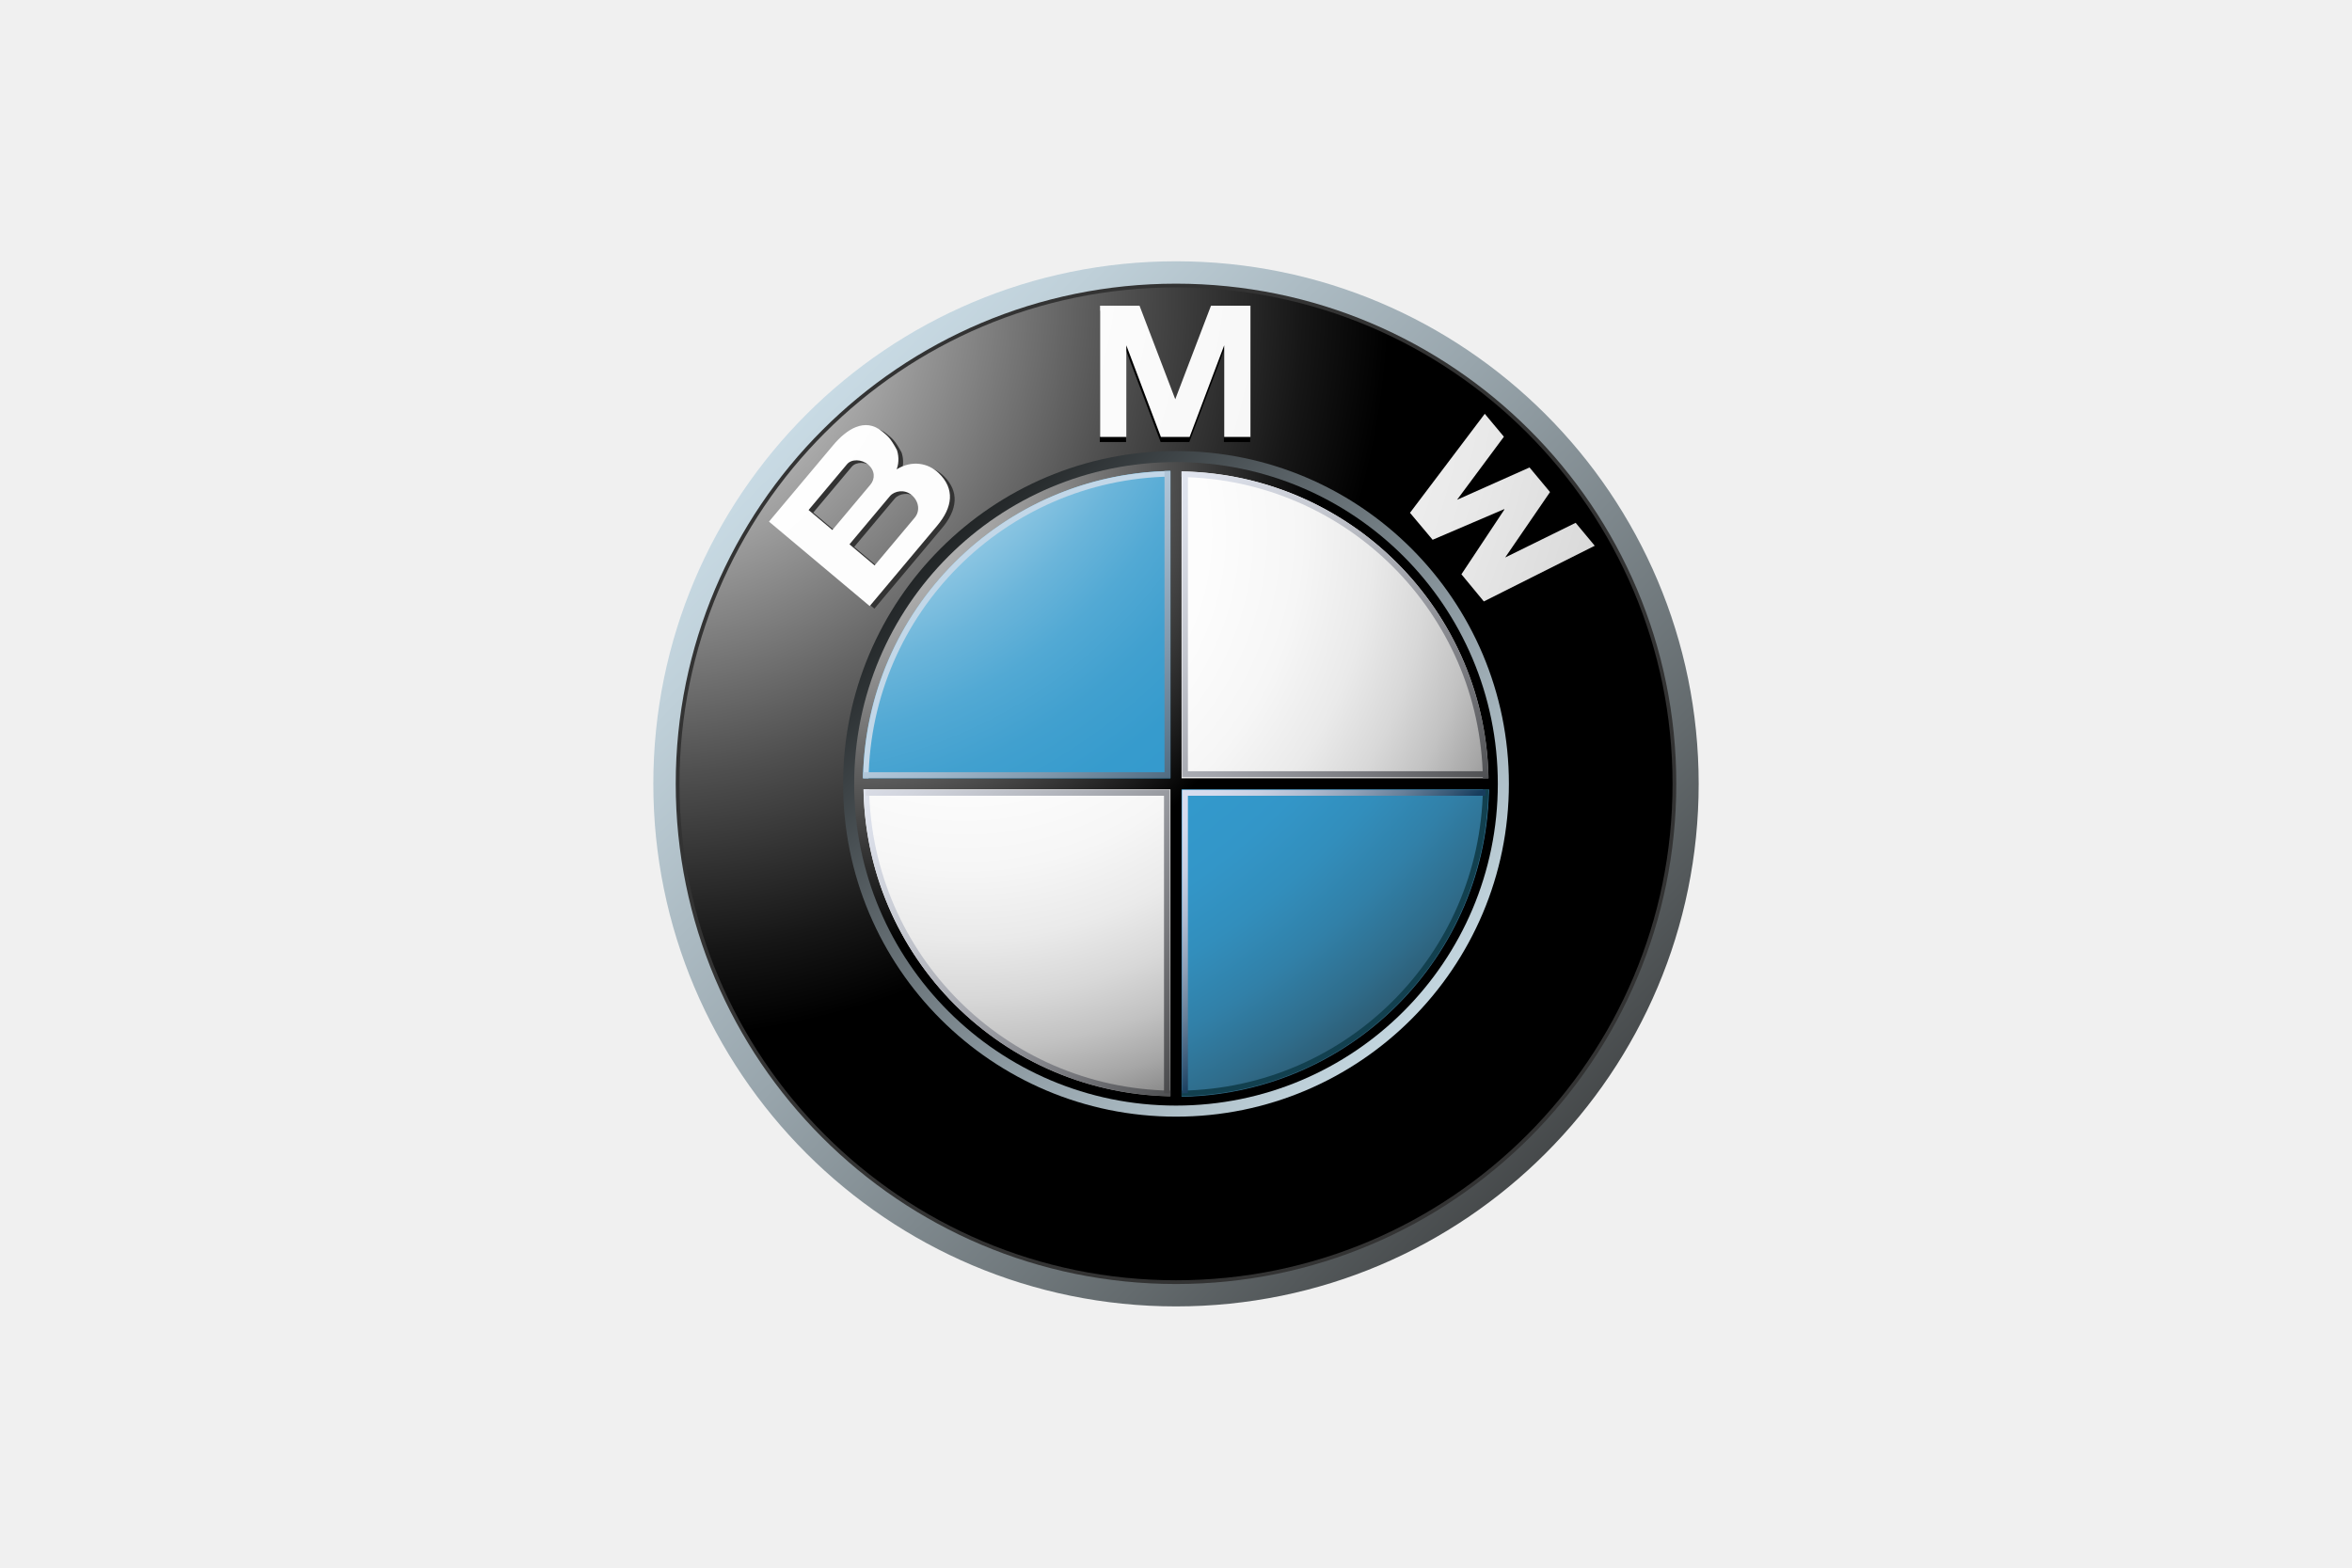
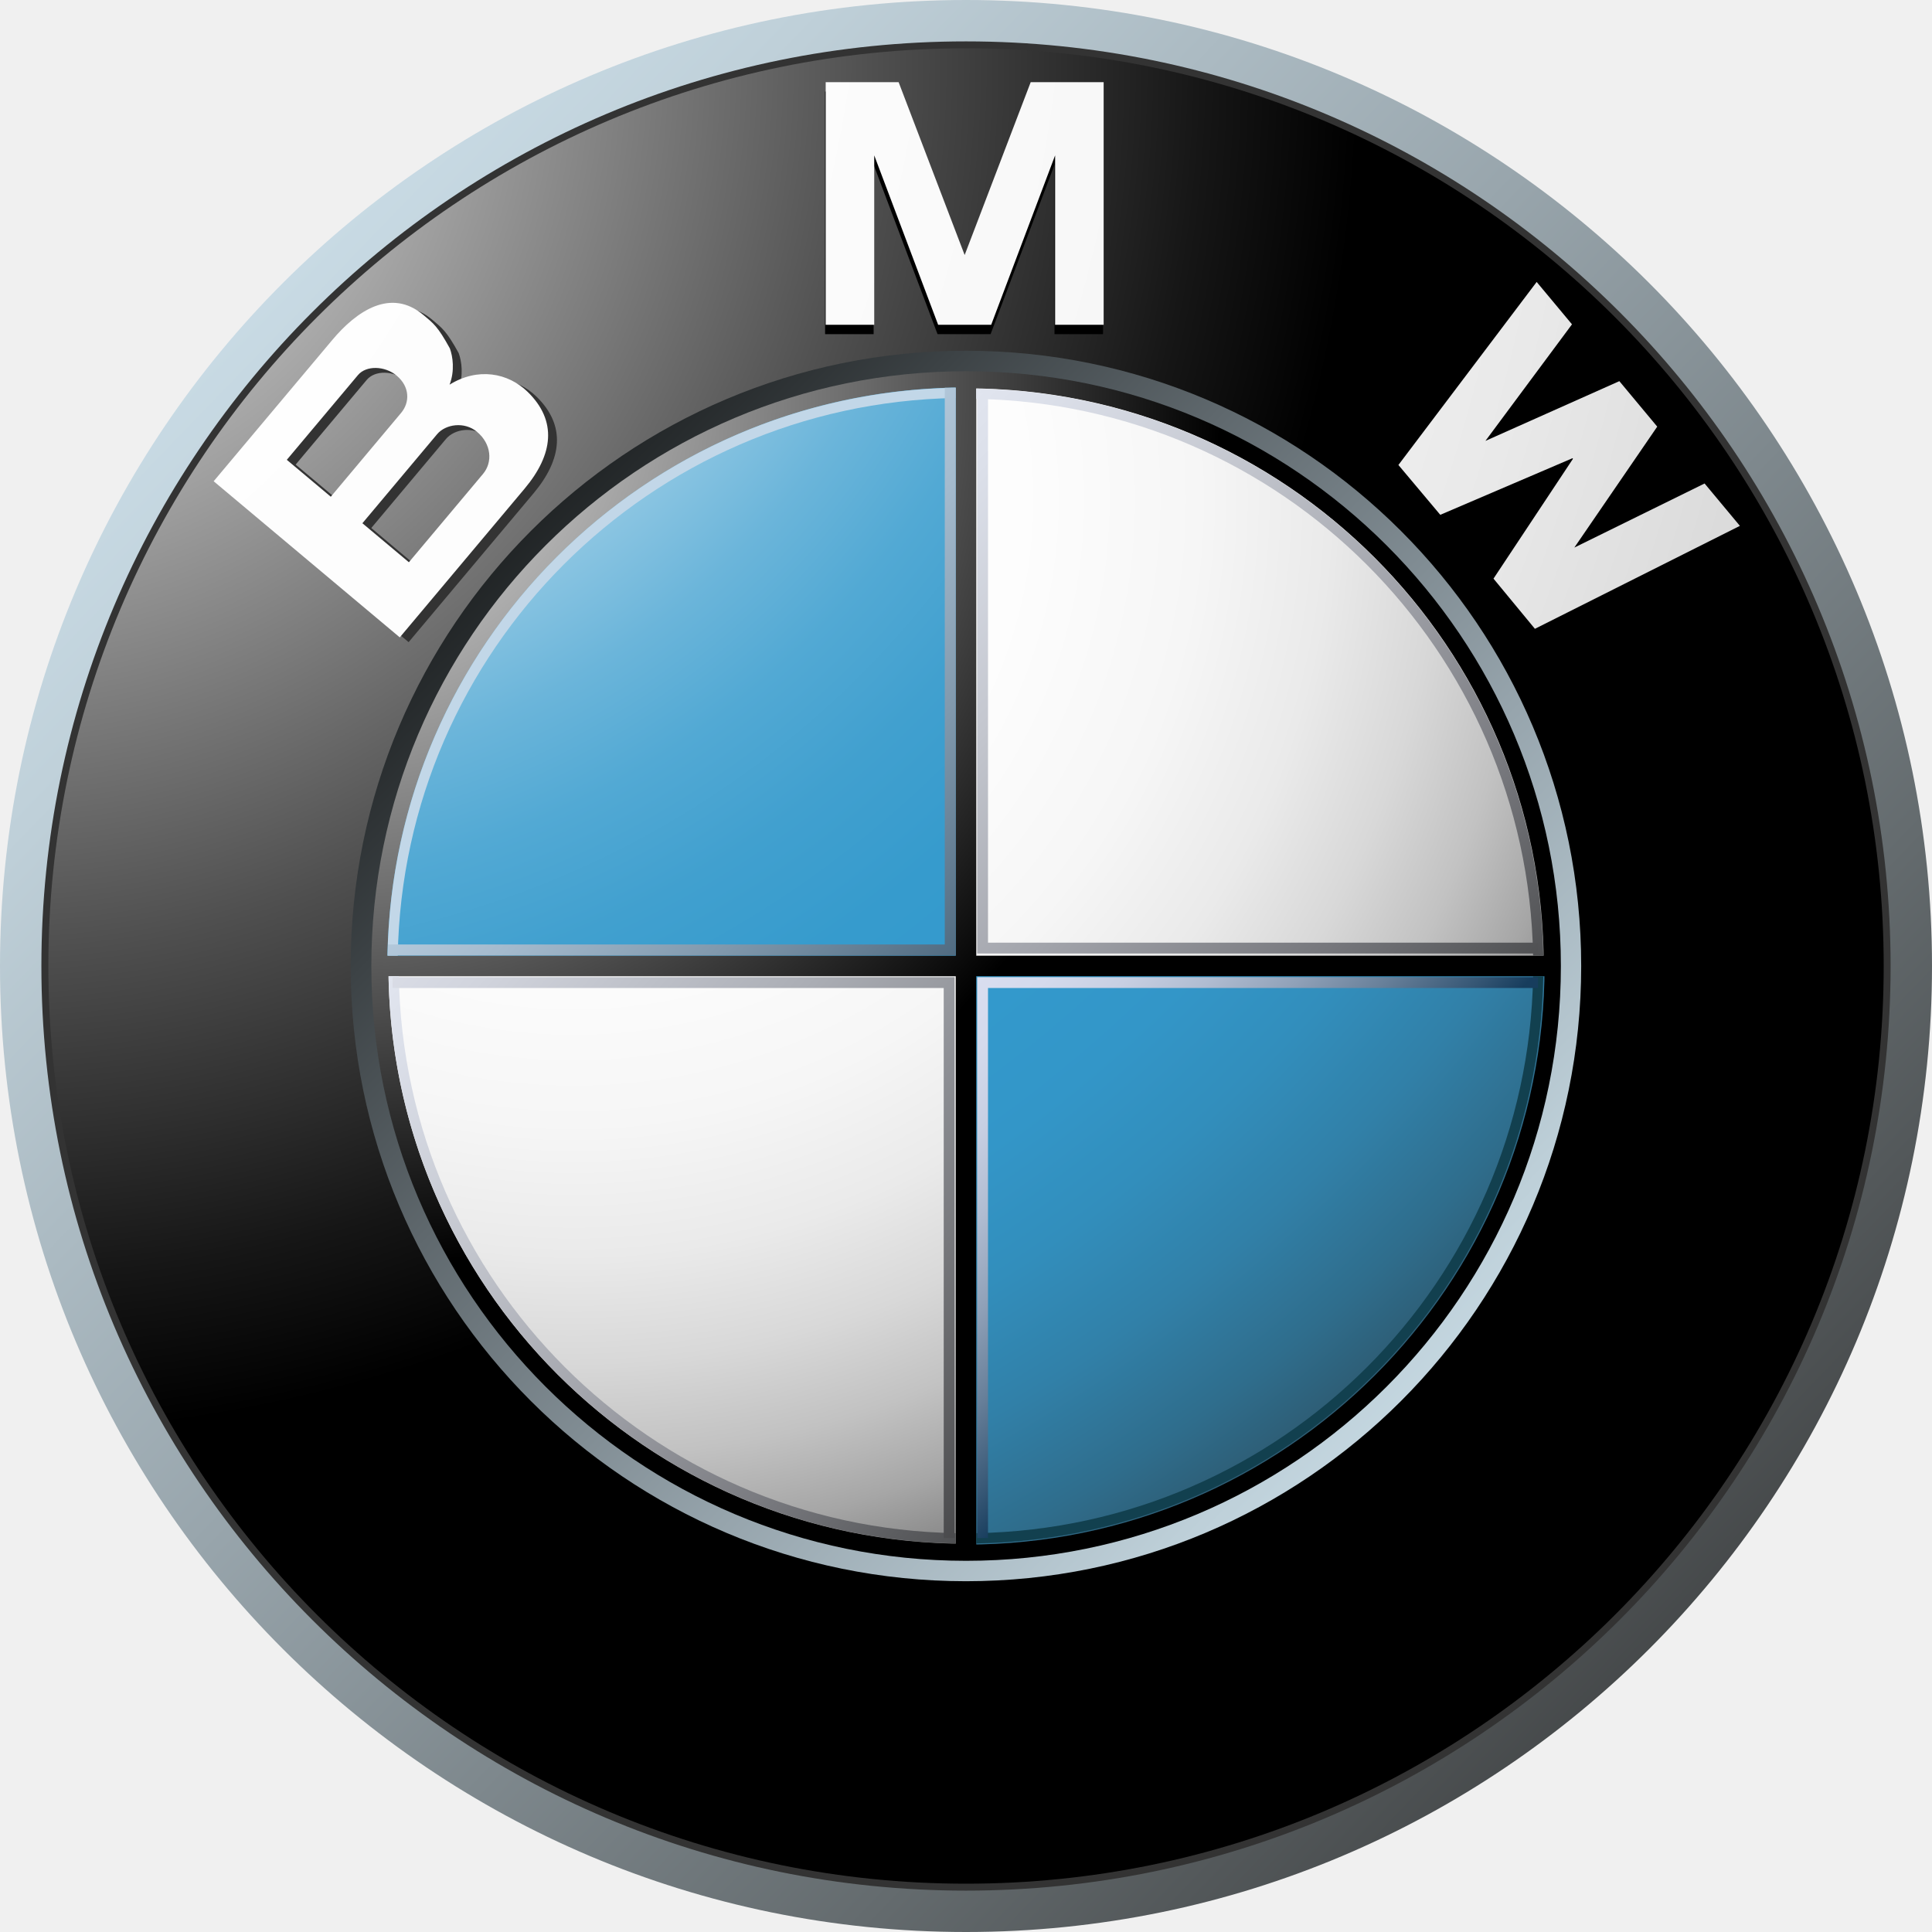
- <svg xmlns="http://www.w3.org/2000/svg" xmlns:xlink="http://www.w3.org/1999/xlink" height="800" width="1200" viewBox="-152.058 -253.424 1317.832 1520.544">
-   <linearGradient y2="984.588" y1="-54.648" x2="1001.25" x1="-74.197" gradientUnits="userSpaceOnUse" id="e">
-     <stop stop-color="#dff4ff" offset="0" />
-     <stop stop-color="#d6eaf5" offset=".098" />
-     <stop stop-color="#bfd0d9" offset=".268" />
-     <stop stop-color="#98a5ac" offset=".488" />
-     <stop stop-color="#646b6e" offset=".747" />
-     <stop stop-color="#2b2b2b" offset="1" />
-   </linearGradient>
-   <radialGradient r="720.108" gradientUnits="userSpaceOnUse" cy="33.522" cx="-6.317" id="f">
-     <stop stop-color="#fff" offset="0" />
-     <stop stop-color="#a8a8a8" offset=".306" />
-     <stop stop-color="#4f4f4f" offset=".646" />
-     <stop stop-color="#161616" offset=".885" />
-     <stop offset="1" />
-   </radialGradient>
-   <linearGradient y2="966.733" y1="304.847" x2="738.989" x1="54.041" gradientUnits="userSpaceOnUse" gradientTransform="rotate(180 465.488 584.653)" id="g">
-     <stop stop-color="#dff4ff" offset="0" />
-     <stop stop-color="#d6eaf5" offset=".086" />
-     <stop stop-color="#bed0d9" offset=".233" />
-     <stop stop-color="#96a4ac" offset=".424" />
-     <stop stop-color="#5f686d" offset=".652" />
-     <stop stop-color="#1a1d1e" offset=".907" />
-     <stop offset="1" />
-   </linearGradient>
-   <linearGradient id="a">
-     <stop stop-color="#fff" offset="0" />
-     <stop stop-color="#fdfdfd" offset=".31" />
-     <stop stop-color="#f6f6f6" offset=".451" />
-     <stop stop-color="#e9e9e9" offset=".557" />
-     <stop stop-color="#d7d7d7" offset=".646" />
-     <stop stop-color="#bfbfbf" offset=".724" />
-     <stop stop-color="#a2a2a2" offset=".794" />
-     <stop stop-color="gray" offset=".859" />
-     <stop stop-color="#575757" offset=".92" />
-     <stop stop-color="#2b2b2b" offset=".975" />
-     <stop stop-color="#141414" offset="1" />
-   </linearGradient>
-   <radialGradient xlink:href="#a" r="1730.313" gradientUnits="userSpaceOnUse" cy="-39.812" cx="-135.647" id="h" />
-   <radialGradient xlink:href="#a" r="1730.461" gradientUnits="userSpaceOnUse" cy="-39.812" cx="-135.723" id="i" />
-   <radialGradient xlink:href="#a" r="1731.787" gradientUnits="userSpaceOnUse" cy="-40.32" cx="-135.817" id="j" />
-   <linearGradient id="b">
-     <stop stop-color="#e6e6e6" offset="0" />
-     <stop stop-color="#d6d6d6" offset=".104" />
-     <stop stop-color="#adadad" offset=".307" />
-     <stop stop-color="#6c6c6c" offset=".588" />
-     <stop stop-color="#121212" offset=".933" />
-     <stop offset="1" />
-   </linearGradient>
-   <radialGradient xlink:href="#b" r="466.718" gradientUnits="userSpaceOnUse" cy="200.075" cx="174.253" id="k" />
-   <radialGradient r="678.742" gradientUnits="userSpaceOnUse" cy="262.848" cx="301.906" id="l">
-     <stop stop-color="#fff" offset="0" />
-     <stop stop-color="#fdfdfd" offset=".344" />
-     <stop stop-color="#f6f6f6" offset=".481" />
-     <stop stop-color="#eaeaea" offset=".582" />
-     <stop stop-color="#d8d8d8" offset=".665" />
-     <stop stop-color="#c2c2c2" offset=".737" />
-     <stop stop-color="#a6a6a6" offset=".802" />
-     <stop stop-color="#848484" offset=".86" />
-     <stop stop-color="#5f5f5f" offset=".913" />
-     <stop stop-color="#404040" offset=".949" />
-     <stop stop-color="#404040" offset=".957" />
-     <stop stop-color="#404040" offset="1" />
-     <stop offset="1" />
-   </radialGradient>
-   <linearGradient id="c">
-     <stop stop-color="#fff" offset=".169" />
-     <stop stop-color="#e0eff7" offset=".196" />
-     <stop stop-color="#b2d9ec" offset=".241" />
-     <stop stop-color="#8bc5e2" offset=".287" />
-     <stop stop-color="#6bb5da" offset=".335" />
-     <stop stop-color="#52a9d4" offset=".384" />
-     <stop stop-color="#41a0cf" offset=".436" />
-     <stop stop-color="#369bcd" offset=".491" />
-     <stop stop-color="#39c" offset=".556" />
-     <stop stop-color="#3396c8" offset=".606" />
-     <stop stop-color="#328ebc" offset=".655" />
-     <stop stop-color="#3180a8" offset=".705" />
-     <stop stop-color="#2f6d8c" offset=".754" />
-     <stop stop-color="#2d5468" offset=".803" />
-     <stop stop-color="#2a373d" offset=".851" />
-     <stop stop-color="#292929" offset=".871" />
-   </linearGradient>
-   <radialGradient xlink:href="#c" r="1202.06" gradientUnits="userSpaceOnUse" cy="5.56" cx="102.618" id="m" />
-   <radialGradient xlink:href="#c" r="1202.037" gradientUnits="userSpaceOnUse" cy="5.551" cx="102.618" id="n" />
-   <radialGradient xlink:href="#b" r="457.773" gradientUnits="userSpaceOnUse" cy="205.954" cx="180.627" id="o" />
-   <linearGradient id="d">
-     <stop stop-color="#f0f4ff" offset="0" />
-     <stop stop-color="#ebeff9" offset=".109" />
-     <stop stop-color="#dce0ea" offset=".247" />
-     <stop stop-color="#c4c7cf" offset=".403" />
-     <stop stop-color="#a2a4ab" offset=".57" />
-     <stop stop-color="#76777c" offset=".747" />
-     <stop stop-color="#414243" offset=".929" />
-     <stop stop-color="#2b2b2b" offset="1" />
-   </linearGradient>
-   <linearGradient y2="523.042" y1="91.655" xlink:href="#d" x2="893.253" x1="446.835" gradientUnits="userSpaceOnUse" id="p" />
-   <linearGradient y2="887.265" y1="455.87" xlink:href="#d" x2="530.914" x1="84.488" gradientUnits="userSpaceOnUse" id="q" />
-   <linearGradient y2="525.736" y1="302.041" x2="531.948" x1="300.459" gradientUnits="userSpaceOnUse" id="r">
-     <stop stop-color="#c2d7e8" offset="0" />
-     <stop stop-color="#bacfe1" offset=".134" />
-     <stop stop-color="#a4bacd" offset=".343" />
-     <stop stop-color="#8098ac" offset=".6" />
-     <stop stop-color="#4e697f" offset=".894" />
-     <stop stop-color="#3a566d" offset="1" />
-   </linearGradient>
-   <linearGradient y2="783.908" y1="356.854" x2="626.458" x1="184.524" gradientUnits="userSpaceOnUse" id="s">
-     <stop stop-color="#f0f4ff" offset="0" />
-     <stop stop-color="#e8ebf6" offset=".097" />
-     <stop stop-color="#d1d4dd" offset=".257" />
-     <stop stop-color="#abaeb5" offset=".459" />
-     <stop stop-color="#78797d" offset=".695" />
-     <stop stop-color="#363637" offset=".958" />
-     <stop stop-color="#2b2b2b" offset="1" />
-   </linearGradient>
-   <linearGradient y2="665.066" y1="515.267" x2="665.275" x1="510.257" gradientUnits="userSpaceOnUse" id="t">
-     <stop stop-color="#d9def0" offset="0" />
-     <stop stop-color="#d4daec" offset=".123" />
-     <stop stop-color="#c7cfe2" offset=".263" />
-     <stop stop-color="#b0bcd1" offset=".411" />
-     <stop stop-color="#90a1b8" offset=".566" />
-     <stop stop-color="#677f99" offset=".725" />
-     <stop stop-color="#355674" offset=".885" />
-     <stop stop-color="#173d5d" offset=".972" />
-   </linearGradient>
-   <linearGradient y2="621.367" y1="194.776" xlink:href="#d" x2="793.132" x1="351.678" gradientUnits="userSpaceOnUse" id="u" />
-   <path fill="url(#e)" d="M506.86 0C226.94 0 0 226.918 0 506.848c0 279.926 226.94 506.848 506.86 506.848 279.94 0 506.857-226.922 506.857-506.848C1013.718 226.918 786.801 0 506.86 0zm0 988.352c-265.939 0-481.495-215.574-481.495-481.504 0-265.927 215.556-481.512 481.495-481.512 265.937 0 481.511 215.584 481.511 481.512 0 265.93-215.574 481.504-481.511 481.504z" />
-   <path fill="#333" d="M992.003 506.848c0 267.914-217.227 485.133-485.143 485.133-267.919 0-485.123-217.219-485.123-485.133 0-267.929 217.204-485.133 485.123-485.133 267.916 0 485.143 217.204 485.143 485.133z" />
-   <path fill="url(#f)" d="M988.371 506.848c0 265.93-215.574 481.504-481.511 481.504-265.939 0-481.495-215.574-481.495-481.504 0-265.927 215.556-481.512 481.495-481.512 265.937 0 481.511 215.585 481.511 481.512z" />
-   <path fill="url(#g)" d="M829.676 506.848c0 178.28-144.53 322.803-322.815 322.803-178.289 0-322.819-144.522-322.819-322.803 0-178.289 144.53-322.816 322.819-322.816 178.285 0 322.815 144.528 322.815 322.816z" />
-   <path d="M553.324 175.308h25.468V48.021h-38.274l-34.814 91.136h.331l-34.812-91.136h-38.276v127.287h25.469V86.431l33.533 88.877h27.841l33.534-88.877zm340.822 86.908l18.538 22.231-107.569 54.012-21.736-26.315 41.698-62.869-.247-.31-69.357 29.686-21.984-26.138 72.532-96.044 18.542 22.243-45.417 61.159 70.287-31.349 19.88 23.862-43.515 63.447z" />
-   <path fill="#333" d="M281.427 208.068c-10.251-9.951-26.069-12.951-40.939-3.733 2.847-7.363 1.691-14.858.186-19.015-6.414-11.662-8.662-13.137-13.899-17.561-17.097-14.324-35.082-2.093-47.93 13.219l-62.116 74.028 97.651 81.925 65.5-78.047c14.971-17.838 17.282-35.523 1.547-50.816zm-126.321 35.7l37.311-44.464c4.33-5.146 14.106-4.94 20.375.341 6.908 5.795 6.928 14.002 2.289 19.54l-36.896 43.95zm102.934 7.393l-38.896 46.353-24.355-20.47 39.185-46.711c4.434-5.281 14.313-6.817 20.974-1.229 7.505 6.312 8.247 15.912 3.092 22.057z" />
-   <path fill="url(#h)" d="M553.592 170.39h25.471V43.103h-38.279l-34.811 91.133h.33l-34.812-91.133h-38.279V170.39h25.471V81.515l33.535 88.875h27.842l33.532-88.875z" />
-   <path fill="url(#i)" d="M894.413 253.667l18.521 22.242-107.554 54.012-21.735-26.325 41.7-62.861-.245-.319-69.38 29.698-21.961-26.151 72.532-96.033 18.539 22.234-45.411 61.158 70.261-31.337 19.883 23.859-43.496 63.449z" />
-   <path fill="url(#j)" d="M276.868 205.563c-10.23-9.951-26.069-12.953-40.916-3.743 2.824-7.364 1.67-14.86.166-18.996-6.415-11.682-8.642-13.137-13.923-17.57-17.096-14.333-35.059-2.095-47.887 13.231l-62.139 74.016 97.653 81.926 65.499-78.059c14.953-17.839 17.282-35.512 1.547-50.805zm-126.317 35.698l37.307-44.453c4.312-5.155 14.086-4.949 20.376.319 6.909 5.806 6.93 14.023 2.268 19.54l-36.873 43.959zm102.952 7.393l-38.896 46.352-24.398-20.47 39.207-46.721c4.433-5.269 14.291-6.806 20.953-1.216 7.547 6.32 8.29 15.9 3.134 22.055z" />
-   <path fill="url(#k)" d="M194.788 506.852c0-172.358 139.724-312.082 312.073-312.082 172.367 0 312.072 139.724 312.072 312.082 0 172.351-139.705 312.071-312.072 312.071-172.35 0-312.073-139.72-312.073-312.071z" />
-   <path fill="url(#l)" d="M203.759 506.852c0-167.399 135.702-303.112 303.102-303.112 167.4 0 303.12 135.712 303.12 303.112 0 167.401-135.721 303.113-303.12 303.113S203.759 674.253 203.759 506.852z" />
-   <path fill="url(#m)" d="M203.284 506.852H506.86V203.277c-167.669 0-303.576 135.908-303.576 303.575z" />
-   <path fill="url(#n)" d="M506.86 506.852v303.579c167.667 0 303.576-135.933 303.576-303.579z" />
-   <path fill="url(#o)" d="M512.242 200.75h-10.766v300.708H200.768v10.767h300.708v300.717h10.766V512.225H812.95v-10.767H512.242z" />
-   <path fill="url(#p)" d="M512.242 209.267c160.141 2.848 289.366 132.062 292.232 292.191h5.36c-2.863-163.099-134.482-294.736-297.593-297.583v5.392z" />
-   <path fill="#c2d7e8" d="M208.729 501.418c2.845-160.347 132.256-289.747 292.604-292.604v-5.383c-163.336 2.856-295.12 134.669-297.987 297.986h5.383z" />
-   <path fill="url(#q)" d="M501.476 804.433c-160.139-2.844-289.364-132.069-292.211-292.208h-5.381c2.866 163.108 134.484 294.75 297.593 297.594v-5.386z" />
-   <path fill="#12404f" d="M804.475 512.225c-2.866 160.139-132.092 289.364-292.232 292.208v5.386c163.11-2.844 294.747-134.485 297.593-297.594z" />
-   <path fill="url(#r)" d="M203.614 495.551v5.764h297.862V203.432h-5.752v292.119z" />
-   <path fill="url(#s)" d="M206.029 518.391V512.7H500.92v294.295h-5.691V518.391z" />
-   <path fill="url(#t)" d="M807.011 518.391V512.7H512.737v294.295h5.672V518.391z" />
-   <path fill="url(#u)" d="M807.011 494.613v5.682H512.737V206.011h5.672v288.602z" />
+ <svg xmlns="http://www.w3.org/2000/svg" width="64" height="64" viewBox="0 0 64 64" fill="none">
+   <g clip-path="url(#clip0_10708_10332)">
+     <path d="M32 0C14.328 0 0 14.326 0 32C0 49.673 14.328 64 32 64C49.674 64 64 49.673 64 32C64 14.326 49.674 0 32 0ZM32 62.4C15.21 62.4 1.601 48.79 1.601 32C1.601 15.211 15.21 1.6 32 1.6C48.79 1.6 62.4 15.211 62.4 32C62.4 48.79 48.79 62.4 32 62.4Z" fill="url(#paint0_linear_10708_10332)" />
+     <path d="M62.628 32C62.628 48.915 48.913 62.629 31.999 62.629C15.084 62.629 1.371 48.915 1.371 32C1.371 15.084 15.084 1.371 31.999 1.371C48.913 1.371 62.628 15.084 62.628 32Z" fill="#333333" />
+     <path d="M62.4 32C62.4 48.79 48.79 62.4 32 62.4C15.21 62.4 1.602 48.79 1.602 32C1.602 15.211 15.21 1.6 32 1.6C48.79 1.6 62.4 15.211 62.4 32Z" fill="url(#paint1_radial_10708_10332)" />
+     <path d="M52.379 32C52.379 43.256 43.254 52.38 31.998 52.38C20.742 52.38 11.617 43.256 11.617 32C11.617 20.744 20.742 11.619 31.998 11.619C43.254 11.619 52.379 20.744 52.379 32Z" fill="url(#paint2_linear_10708_10332)" />
+     <path d="M34.932 11.069H36.54V3.033H34.123L31.925 8.787H31.946L29.748 3.033H27.332V11.069H28.94V5.458L31.057 11.069H32.815L34.932 5.458V11.069ZM56.449 16.556L57.62 17.96L50.828 21.37L49.456 19.709L52.089 15.739L52.073 15.72L47.694 17.594L46.306 15.944L50.886 9.88L52.056 11.284L49.189 15.146L53.627 13.166L54.882 14.673L52.134 18.679L56.449 16.556Z" fill="black" />
+     <path d="M17.769 13.136C17.122 12.508 16.123 12.319 15.184 12.901C15.364 12.436 15.291 11.963 15.196 11.7C14.791 10.964 14.649 10.871 14.319 10.591C13.239 9.687 12.104 10.459 11.293 11.426L7.371 16.1L13.536 21.272L17.672 16.345C18.617 15.218 18.762 14.102 17.769 13.136ZM9.794 15.39L12.15 12.583C12.423 12.258 13.04 12.271 13.436 12.604C13.872 12.97 13.873 13.489 13.58 13.838L11.251 16.613L9.794 15.39ZM16.293 15.857L13.837 18.784L12.299 17.491L14.773 14.542C15.053 14.209 15.677 14.112 16.097 14.464C16.571 14.863 16.618 15.469 16.293 15.857Z" fill="#333333" />
+     <path d="M34.952 10.758H36.56V2.722H34.143L31.945 8.475H31.966L29.768 2.722H27.352V10.758H28.96V5.147L31.077 10.758H32.835L34.952 5.147V10.758Z" fill="url(#paint3_radial_10708_10332)" />
+     <path d="M56.467 16.016L57.636 17.42L50.846 20.83L49.474 19.168L52.106 15.199L52.091 15.179L47.711 17.054L46.324 15.403L50.904 9.34L52.074 10.744L49.207 14.605L53.643 12.626L54.898 14.133L52.152 18.139L56.467 16.016Z" fill="url(#paint4_radial_10708_10332)" />
+     <path d="M17.476 12.978C16.83 12.35 15.83 12.161 14.893 12.742C15.071 12.277 14.998 11.804 14.903 11.543C14.498 10.805 14.358 10.713 14.024 10.433C12.945 9.528 11.811 10.301 11.001 11.269L7.078 15.942L13.243 21.114L17.379 16.186C18.323 15.06 18.47 13.944 17.476 12.978ZM9.501 15.232L11.857 12.426C12.129 12.1 12.746 12.113 13.143 12.446C13.579 12.812 13.581 13.331 13.286 13.679L10.958 16.455L9.501 15.232ZM16.001 15.699L13.545 18.625L12.005 17.333L14.48 14.383C14.76 14.05 15.383 13.954 15.803 14.306C16.28 14.705 16.327 15.31 16.001 15.699Z" fill="url(#paint5_radial_10708_10332)" />
+     <path d="M12.301 32.001C12.301 21.119 21.122 12.298 32.003 12.298C42.885 12.298 51.706 21.119 51.706 32.001C51.706 42.883 42.885 51.704 32.003 51.704C21.122 51.704 12.301 42.883 12.301 32.001Z" fill="url(#paint6_radial_10708_10332)" />
+     <path d="M12.867 32.001C12.867 21.433 21.435 12.864 32.003 12.864C42.572 12.864 51.14 21.433 51.14 32.001C51.14 42.57 42.572 51.139 32.003 51.139C21.435 51.139 12.867 42.57 12.867 32.001Z" fill="url(#paint7_radial_10708_10332)" />
+     <path d="M12.832 32H31.998V12.834C21.412 12.834 12.832 21.415 12.832 32Z" fill="url(#paint8_radial_10708_10332)" />
+     <path d="M32 32V51.167C42.586 51.167 51.166 42.584 51.166 32H32Z" fill="url(#paint9_radial_10708_10332)" />
+     <path d="M32.34 12.674H31.661V31.659H12.676V32.339H31.661V51.325H32.34V32.339H51.325V31.659H32.34V12.674Z" fill="url(#paint10_radial_10708_10332)" />
+     <path d="M32.336 13.213C42.446 13.393 50.605 21.551 50.786 31.661H51.124C50.943 21.364 42.634 13.053 32.336 12.873V13.213H32.336Z" fill="url(#paint11_linear_10708_10332)" />
+     <path d="M13.176 31.657C13.355 21.534 21.526 13.364 31.649 13.184V12.844C21.337 13.024 13.017 21.346 12.836 31.657H13.176V31.657Z" fill="#C2D7E8" />
+     <path d="M31.659 50.788C21.549 50.609 13.391 42.45 13.211 32.34H12.871C13.052 42.638 21.362 50.949 31.659 51.129V50.788H31.659Z" fill="url(#paint12_linear_10708_10332)" />
+     <path d="M50.786 32.34C50.605 42.45 42.446 50.609 32.336 50.788V51.129C42.634 50.949 50.944 42.638 51.124 32.34H50.786Z" fill="#12404F" />
+     <path d="M12.855 31.287V31.651H31.661V12.844H31.297V31.287H12.855Z" fill="url(#paint13_linear_10708_10332)" />
+     <path d="M13.004 32.729V32.37H31.622V50.95H31.262V32.729H13.004Z" fill="url(#paint14_linear_10708_10332)" />
+     <path d="M50.95 32.729V32.37H32.371V50.95H32.729V32.729H50.95Z" fill="url(#paint15_linear_10708_10332)" />
+     <path d="M50.95 31.227V31.586H32.371V13.006H32.729V31.227H50.95Z" fill="url(#paint16_linear_10708_10332)" />
+   </g>
+   <defs>
+     <linearGradient id="paint0_linear_10708_10332" x1="-4.684" y1="-3.45" x2="63.214" y2="62.161" gradientUnits="userSpaceOnUse">
+       <stop stop-color="#DFF4FF" />
+       <stop offset="0.098" stop-color="#D6EAF5" />
+       <stop offset="0.268" stop-color="#BFD0D9" />
+       <stop offset="0.488" stop-color="#98A5AC" />
+       <stop offset="0.747" stop-color="#646B6E" />
+       <stop offset="1" stop-color="#2B2B2B" />
+     </linearGradient>
+     <radialGradient id="paint1_radial_10708_10332" cx="0" cy="0" r="1" gradientUnits="userSpaceOnUse" gradientTransform="translate(-0.39865 2.11643) scale(45.4633 45.4642)">
+       <stop stop-color="white" />
+       <stop offset="0.306" stop-color="#A8A8A8" />
+       <stop offset="0.646" stop-color="#4F4F4F" />
+       <stop offset="0.885" stop-color="#161616" />
+       <stop offset="1" />
+     </radialGradient>
+     <linearGradient id="paint2_linear_10708_10332" x1="55.362" y1="54.578" x2="12.118" y2="12.791" gradientUnits="userSpaceOnUse">
+       <stop stop-color="#DFF4FF" />
+       <stop offset="0.086" stop-color="#D6EAF5" />
+       <stop offset="0.233" stop-color="#BED0D9" />
+       <stop offset="0.424" stop-color="#96A4AC" />
+       <stop offset="0.652" stop-color="#5F686D" />
+       <stop offset="0.907" stop-color="#1A1D1E" />
+       <stop offset="1" />
+     </linearGradient>
+     <radialGradient id="paint3_radial_10708_10332" cx="0" cy="0" r="1" gradientUnits="userSpaceOnUse" gradientTransform="translate(-8.56277 -2.51318) scale(109.242 109.244)">
+       <stop stop-color="white" />
+       <stop offset="0.31" stop-color="#FDFDFD" />
+       <stop offset="0.451" stop-color="#F6F6F6" />
+       <stop offset="0.557" stop-color="#E9E9E9" />
+       <stop offset="0.646" stop-color="#D7D7D7" />
+       <stop offset="0.724" stop-color="#BFBFBF" />
+       <stop offset="0.794" stop-color="#A2A2A2" />
+       <stop offset="0.859" stop-color="#808080" />
+       <stop offset="0.92" stop-color="#575757" />
+       <stop offset="0.975" stop-color="#2B2B2B" />
+       <stop offset="1" stop-color="#141414" />
+     </radialGradient>
+     <radialGradient id="paint4_radial_10708_10332" cx="0" cy="0" r="1" gradientUnits="userSpaceOnUse" gradientTransform="translate(-8.56967 -2.5133) scale(109.251 109.253)">
+       <stop stop-color="white" />
+       <stop offset="0.31" stop-color="#FDFDFD" />
+       <stop offset="0.451" stop-color="#F6F6F6" />
+       <stop offset="0.557" stop-color="#E9E9E9" />
+       <stop offset="0.646" stop-color="#D7D7D7" />
+       <stop offset="0.724" stop-color="#BFBFBF" />
+       <stop offset="0.794" stop-color="#A2A2A2" />
+       <stop offset="0.859" stop-color="#808080" />
+       <stop offset="0.92" stop-color="#575757" />
+       <stop offset="0.975" stop-color="#2B2B2B" />
+       <stop offset="1" stop-color="#141414" />
+     </radialGradient>
+     <radialGradient id="paint5_radial_10708_10332" cx="0" cy="0" r="1" gradientUnits="userSpaceOnUse" gradientTransform="translate(-8.57822 -2.5456) scale(109.335 109.337)">
+       <stop stop-color="white" />
+       <stop offset="0.31" stop-color="#FDFDFD" />
+       <stop offset="0.451" stop-color="#F6F6F6" />
+       <stop offset="0.557" stop-color="#E9E9E9" />
+       <stop offset="0.646" stop-color="#D7D7D7" />
+       <stop offset="0.724" stop-color="#BFBFBF" />
+       <stop offset="0.794" stop-color="#A2A2A2" />
+       <stop offset="0.859" stop-color="#808080" />
+       <stop offset="0.92" stop-color="#575757" />
+       <stop offset="0.975" stop-color="#2B2B2B" />
+       <stop offset="1" stop-color="#141414" />
+     </radialGradient>
+     <radialGradient id="paint6_radial_10708_10332" cx="0" cy="0" r="1" gradientUnits="userSpaceOnUse" gradientTransform="translate(11.0043 12.6328) scale(29.4658 29.4664)">
+       <stop stop-color="#E6E6E6" />
+       <stop offset="0.104" stop-color="#D6D6D6" />
+       <stop offset="0.307" stop-color="#ADADAD" />
+       <stop offset="0.588" stop-color="#6C6C6C" />
+       <stop offset="0.933" stop-color="#121212" />
+       <stop offset="1" />
+     </radialGradient>
+     <radialGradient id="paint7_radial_10708_10332" cx="0" cy="0" r="1" gradientUnits="userSpaceOnUse" gradientTransform="translate(19.0636 16.5961) scale(42.8517 42.8526)">
+       <stop stop-color="white" />
+       <stop offset="0.344" stop-color="#FDFDFD" />
+       <stop offset="0.481" stop-color="#F6F6F6" />
+       <stop offset="0.582" stop-color="#EAEAEA" />
+       <stop offset="0.665" stop-color="#D8D8D8" />
+       <stop offset="0.737" stop-color="#C2C2C2" />
+       <stop offset="0.802" stop-color="#A6A6A6" />
+       <stop offset="0.86" stop-color="#848484" />
+       <stop offset="0.913" stop-color="#5F5F5F" />
+       <stop offset="0.949" stop-color="#404040" />
+       <stop offset="0.957" stop-color="#404040" />
+       <stop offset="1" />
+     </radialGradient>
+     <radialGradient id="paint8_radial_10708_10332" cx="0" cy="0" r="1" gradientUnits="userSpaceOnUse" gradientTransform="translate(6.47659 0.351066) scale(75.8908 75.8924)">
+       <stop offset="0.169" stop-color="white" />
+       <stop offset="0.196" stop-color="#E0EFF7" />
+       <stop offset="0.241" stop-color="#B2D9EC" />
+       <stop offset="0.287" stop-color="#8BC5E2" />
+       <stop offset="0.335" stop-color="#6BB5DA" />
+       <stop offset="0.384" stop-color="#52A9D4" />
+       <stop offset="0.436" stop-color="#41A0CF" />
+       <stop offset="0.491" stop-color="#369BCD" />
+       <stop offset="0.556" stop-color="#3399CC" />
+       <stop offset="0.606" stop-color="#3396C8" />
+       <stop offset="0.655" stop-color="#328EBC" />
+       <stop offset="0.705" stop-color="#3180A8" />
+       <stop offset="0.754" stop-color="#2F6D8C" />
+       <stop offset="0.803" stop-color="#2D5468" />
+       <stop offset="0.851" stop-color="#2A373D" />
+       <stop offset="0.871" stop-color="#292929" />
+     </radialGradient>
+     <radialGradient id="paint9_radial_10708_10332" cx="0" cy="0" r="1" gradientUnits="userSpaceOnUse" gradientTransform="translate(6.47859 0.350214) scale(75.8894 75.891)">
+       <stop offset="0.169" stop-color="white" />
+       <stop offset="0.196" stop-color="#E0EFF7" />
+       <stop offset="0.241" stop-color="#B2D9EC" />
+       <stop offset="0.287" stop-color="#8BC5E2" />
+       <stop offset="0.335" stop-color="#6BB5DA" />
+       <stop offset="0.384" stop-color="#52A9D4" />
+       <stop offset="0.436" stop-color="#41A0CF" />
+       <stop offset="0.491" stop-color="#369BCD" />
+       <stop offset="0.556" stop-color="#3399CC" />
+       <stop offset="0.606" stop-color="#3396C8" />
+       <stop offset="0.655" stop-color="#328EBC" />
+       <stop offset="0.705" stop-color="#3180A8" />
+       <stop offset="0.754" stop-color="#2F6D8C" />
+       <stop offset="0.803" stop-color="#2D5468" />
+       <stop offset="0.851" stop-color="#2A373D" />
+       <stop offset="0.871" stop-color="#292929" />
+     </radialGradient>
+     <radialGradient id="paint10_radial_10708_10332" cx="0" cy="0" r="1" gradientUnits="userSpaceOnUse" gradientTransform="translate(11.4042 13.0024) scale(28.901 28.9016)">
+       <stop stop-color="#E6E6E6" />
+       <stop offset="0.104" stop-color="#D6D6D6" />
+       <stop offset="0.307" stop-color="#ADADAD" />
+       <stop offset="0.588" stop-color="#6C6C6C" />
+       <stop offset="0.933" stop-color="#121212" />
+       <stop offset="1" />
+     </radialGradient>
+     <linearGradient id="paint11_linear_10708_10332" x1="28.207" y1="5.788" x2="56.391" y2="33.023" gradientUnits="userSpaceOnUse">
+       <stop stop-color="#F0F4FF" />
+       <stop offset="0.109" stop-color="#EBEFF9" />
+       <stop offset="0.247" stop-color="#DCE0EA" />
+       <stop offset="0.403" stop-color="#C4C7CF" />
+       <stop offset="0.57" stop-color="#A2A4AB" />
+       <stop offset="0.747" stop-color="#76777C" />
+       <stop offset="0.929" stop-color="#414243" />
+       <stop offset="1" stop-color="#2B2B2B" />
+     </linearGradient>
+     <linearGradient id="paint12_linear_10708_10332" x1="5.333" y1="28.782" x2="33.518" y2="56.017" gradientUnits="userSpaceOnUse">
+       <stop stop-color="#F0F4FF" />
+       <stop offset="0.109" stop-color="#EBEFF9" />
+       <stop offset="0.247" stop-color="#DCE0EA" />
+       <stop offset="0.403" stop-color="#C4C7CF" />
+       <stop offset="0.57" stop-color="#A2A4AB" />
+       <stop offset="0.747" stop-color="#76777C" />
+       <stop offset="0.929" stop-color="#414243" />
+       <stop offset="1" stop-color="#2B2B2B" />
+     </linearGradient>
+     <linearGradient id="paint13_linear_10708_10332" x1="18.97" y1="19.07" x2="33.585" y2="33.192" gradientUnits="userSpaceOnUse">
+       <stop stop-color="#C2D7E8" />
+       <stop offset="0.134" stop-color="#BACFE1" />
+       <stop offset="0.343" stop-color="#A4BACD" />
+       <stop offset="0.6" stop-color="#8098AC" />
+       <stop offset="0.894" stop-color="#4E697F" />
+       <stop offset="1" stop-color="#3A566D" />
+     </linearGradient>
+     <linearGradient id="paint14_linear_10708_10332" x1="11.646" y1="22.531" x2="39.548" y2="49.492" gradientUnits="userSpaceOnUse">
+       <stop stop-color="#F0F4FF" />
+       <stop offset="0.097" stop-color="#E8EBF6" />
+       <stop offset="0.257" stop-color="#D1D4DD" />
+       <stop offset="0.459" stop-color="#ABAEB5" />
+       <stop offset="0.695" stop-color="#78797D" />
+       <stop offset="0.958" stop-color="#363637" />
+       <stop offset="1" stop-color="#2B2B2B" />
+     </linearGradient>
+     <linearGradient id="paint15_linear_10708_10332" x1="32.215" y1="32.532" x2="42.002" y2="41.99" gradientUnits="userSpaceOnUse">
+       <stop stop-color="#D9DEF0" />
+       <stop offset="0.123" stop-color="#D4DAEC" />
+       <stop offset="0.263" stop-color="#C7CFE2" />
+       <stop offset="0.411" stop-color="#B0BCD1" />
+       <stop offset="0.566" stop-color="#90A1B8" />
+       <stop offset="0.725" stop-color="#677F99" />
+       <stop offset="0.885" stop-color="#355674" />
+       <stop offset="0.972" stop-color="#173D5D" />
+     </linearGradient>
+     <linearGradient id="paint16_linear_10708_10332" x1="22.203" y1="12.296" x2="50.074" y2="39.229" gradientUnits="userSpaceOnUse">
+       <stop stop-color="#F0F4FF" />
+       <stop offset="0.109" stop-color="#EBEFF9" />
+       <stop offset="0.247" stop-color="#DCE0EA" />
+       <stop offset="0.403" stop-color="#C4C7CF" />
+       <stop offset="0.57" stop-color="#A2A4AB" />
+       <stop offset="0.747" stop-color="#76777C" />
+       <stop offset="0.929" stop-color="#414243" />
+       <stop offset="1" stop-color="#2B2B2B" />
+     </linearGradient>
+     <clipPath id="clip0_10708_10332">
+       <rect width="64" height="64" fill="white" />
+     </clipPath>
+   </defs>
</svg>
